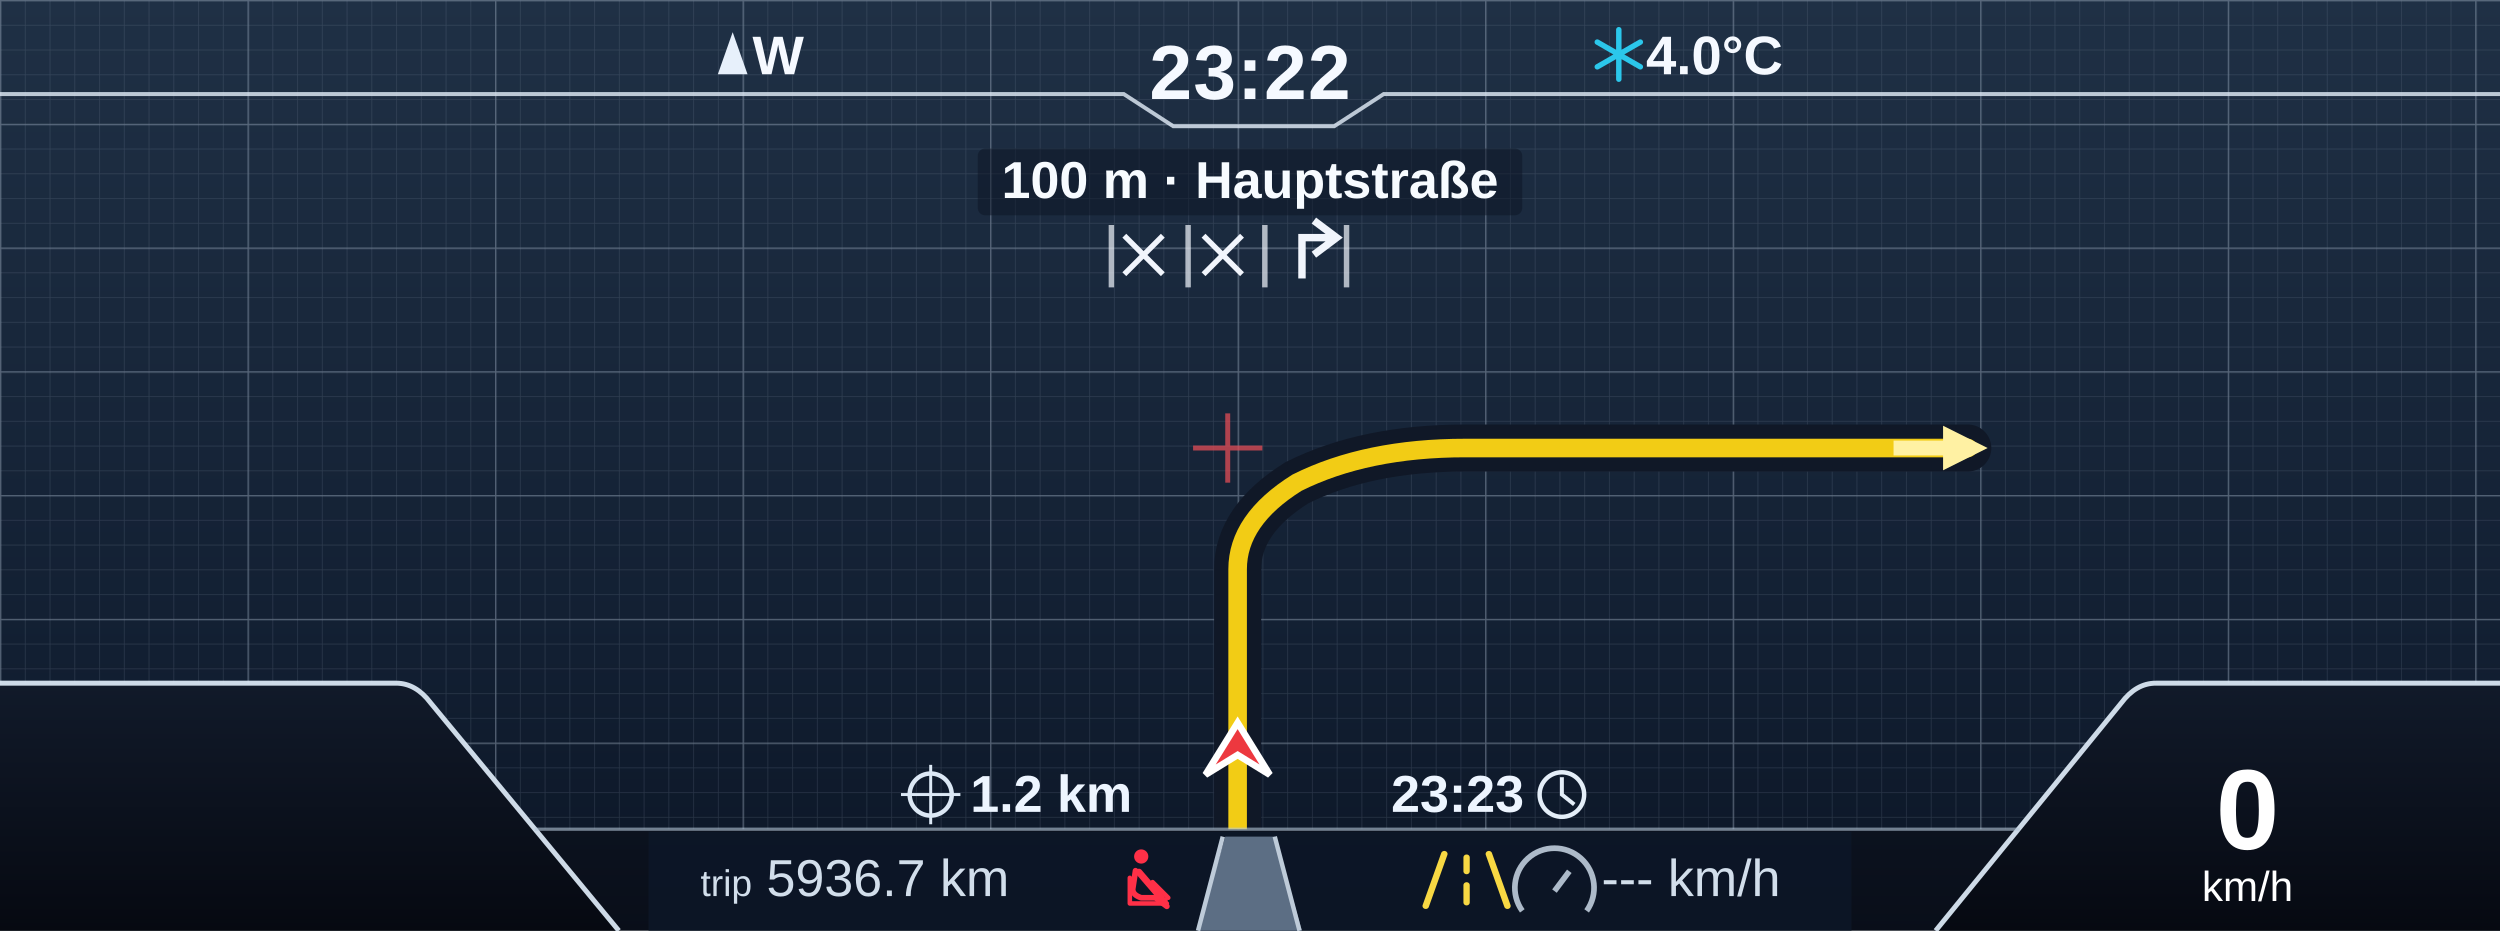
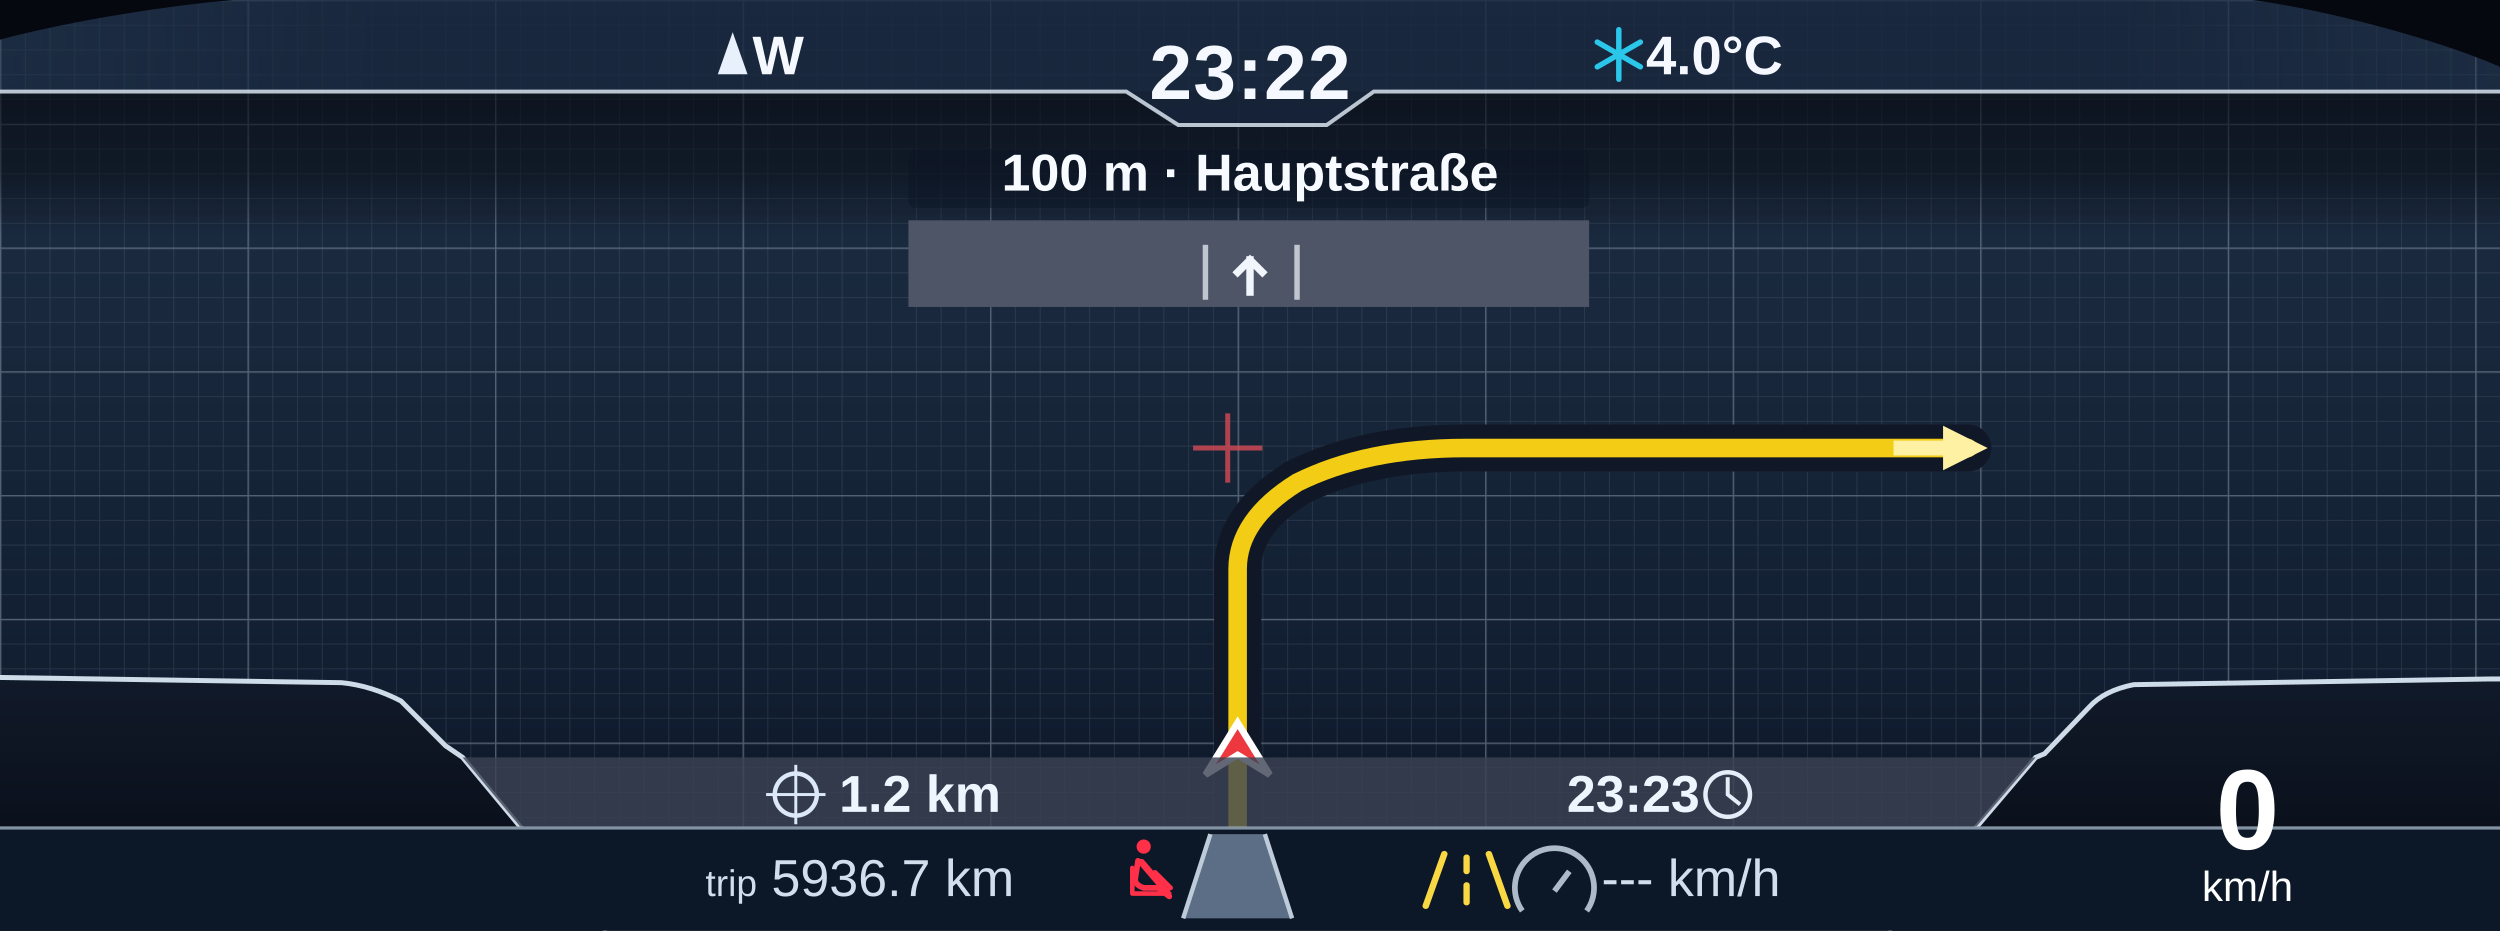
<svg xmlns="http://www.w3.org/2000/svg" id="navv-full-svg" viewBox="0 0 1010 376" preserveAspectRatio="xMidYMid meet" role="img" aria-label="AID10 Voll: durchgehende Kartenansicht, obere Navigation und untere Cockpit-Statusleiste">
  <defs>
    <style>#navv-full-svg{font-family:Arial,"Helvetica Neue",Helvetica,sans-serif;font-variant-numeric:tabular-nums}.f-main{fill:#f5f8ff;font-weight:600}.f-sub{fill:#d4dce9;font-weight:500}</style>
    <linearGradient id="f-display" x1="0" y1="0" x2="0" y2="1">
      <stop stop-color="#283248" />
      <stop offset=".38" stop-color="#182538" />
      <stop offset="1" stop-color="#090e19" />
    </linearGradient>
    <linearGradient id="f-mapbg" x1="0" y1="0" x2="0" y2="1">
      <stop stop-color="#1f3045" />
      <stop offset=".7" stop-color="#121f32" />
      <stop offset="1" stop-color="#0b1525" />
    </linearGradient>
    <linearGradient id="f-cutout" x1="0" y1="0" x2="0" y2="1">
      <stop stop-color="#111a2a" />
      <stop offset="1" stop-color="#060911" />
    </linearGradient>
    <pattern id="f-grid-fine" width="10" height="10" patternUnits="userSpaceOnUse">
      <path d="M10 0H0V10" fill="none" stroke="#8f9cb0" stroke-opacity=".2" stroke-width=".6" />
    </pattern>
    <pattern id="f-grid-major" width="100" height="50" patternUnits="userSpaceOnUse">
      <path d="M100 0H0V50" fill="none" stroke="#a9b7c8" stroke-opacity=".34" stroke-width="1.2" />
    </pattern>
    <clipPath id="f-mainclip">
-       <path d="M0 0H1010V276H871Q863 276 857 284L816 335H216L174 284Q168 276 160 276H0Z" />
+       <path d="M94 0H910C940 4 985 16 1010 27V274.3L862 276.6Q850 279 844 285.7L822.4 306L798.4 334H210.2L186.9 306L162 283.2Q150 277 138 275.8L0 273.7V16C30 8 70 2 94 0Z" />
    </clipPath>
  </defs>
  <rect x="0" y="0" width="1010" height="376" fill="url(#f-display)" />
  <g id="full-map-surface" clip-path="url(#f-mainclip)">
    <rect x="0" y="0" width="1010" height="376" fill="url(#f-mapbg)" />
    <g id="full-grid">
      <rect x="0" y="0" width="1010" height="376" fill="url(#f-grid-fine)" />
      <rect x="0" y="0" width="1010" height="376" fill="url(#f-grid-major)" />
      <path d="M496 167v28m-14-14h28" stroke="#e14c55" stroke-width="2" fill="none" opacity=".75" />
    </g>
    <g id="full-map-visual" style="display:none">
      <rect x="0" y="0" width="1010" height="376" fill="#263b48" />
      <path d="M110 82H915M106 157H914M101 247H920M190 20V353M325 20V356M462 20V351M619 20V353M756 20V355M862 20V355" stroke="#667e8d" stroke-width="27" fill="none" />
      <path d="M110 82H915M106 157H914M101 247H920M190 20V353M325 20V356M462 20V351M619 20V353M756 20V355M862 20V355" stroke="#aec0cc" stroke-opacity=".7" stroke-width="2.3" fill="none" />
      <rect x="218" y="177" width="70" height="42" rx="4" fill="#374e5a" />
      <rect x="656" y="178" width="71" height="48" rx="4" fill="#344c59" />
    </g>
    <g id="full-map-route">
      <path d="M500 336V230Q500 210 524 195Q552 181 592 181H795" fill="none" stroke="#101827" stroke-width="19" stroke-linecap="round" />
      <path d="M500 336V230Q500 210 524 195Q552 181 592 181H795" fill="none" stroke="#f2cc15" stroke-width="7.5" stroke-linecap="round" />
      <path d="M785 172l18 9-18 9v-6h-20v-6h20z" fill="#fff1a3" />
      <path d="M500 292l-13 21 13-8 13 8z" stroke="#fff" stroke-width="2.7" fill="#ed383f" />
    </g>
    <g id="full-app-placeholder" style="display:none">
      <rect x="389" y="145" width="234" height="85" rx="10" fill="#0c1728" stroke="#527891" stroke-opacity=".6" />
      <text x="506" y="180" fill="#d8e7f5" text-anchor="middle" font-size="18" font-weight="600">CarPlay-App</text>
      <text x="506" y="204" fill="#94acbd" text-anchor="middle" font-size="12">Vorschau · nur Editor</text>
    </g>
    <g id="full-off-placeholder" style="display:none">
      <text x="506" y="183" fill="#8ea4ba" text-anchor="middle" font-size="19" font-weight="600">CarPlay aus</text>
      <text x="506" y="209" fill="#6f8398" text-anchor="middle" font-size="12">nur Editor</text>
    </g>
  </g>
+   <defs>
+     <linearGradient id="full-scrim-grad" x1="0" y1="0" x2="0" y2="1">
+       <stop stop-color="#04070d" stop-opacity=".66" />
+       <stop offset=".55" stop-color="#04070d" stop-opacity=".5" />
+       <stop offset="1" stop-color="#04070d" stop-opacity="0" />
+     </linearGradient>
+     <linearGradient id="full-bar-grad" x1="0" y1="0" x2="1" y2="0">
+       <stop stop-color="#18263c" stop-opacity=".4" />
+       <stop offset=".15" stop-color="#18263c" stop-opacity=".8" />
+       <stop offset=".85" stop-color="#18263c" stop-opacity=".8" />
+       <stop offset="1" stop-color="#18263c" stop-opacity=".4" />
+     </linearGradient>
+   </defs>
+   <rect id="full-top-scrim" x="0" y="37" width="1010" height="59" fill="url(#full-scrim-grad)" />
+   <path id="full-top-bar" d="M0 0H1010V37H555L536 50.5H476L455 37H0Z" fill="url(#full-bar-grad)" />
+   <path id="full-top-corners" d="M0 0H94C70 2 30 8 0 16ZM1010 0H910C940 4 985 16 1010 27Z" fill="#05080e" />
  <g id="full-top-status" fill="#f5f9ff">
    <path d="M296 13l-6 17h12z" fill="#e7f0fb" />
    <text x="304" y="30" font-size="22" font-weight="600">W</text>
    <text x="505" y="40" text-anchor="middle" font-size="31" font-weight="600" letter-spacing=".5">23:22</text>
    <g transform="translate(654 22)" stroke="#2bc7eb" stroke-width="2.2" stroke-linecap="round">
      <path d="M0-10V10M-8.7-5L8.7 5M-8.7 5L8.7-5" />
    </g>
    <text x="665" y="30" font-size="22" font-weight="600">4.0°C</text>
-     <path d="M0 38H454L474 51H539L559 38H1010" fill="none" stroke="#dce7f3" stroke-width="1.6" opacity=".83" />
+     <path d="M0 37H455L476 50.5H536L555 37H1010" fill="none" stroke="#dce7f3" stroke-width="1.6" opacity=".83" />
  </g>
  <g id="full-top-text" fill="#f7fbff" text-anchor="middle">
-     <rect x="395" y="60" width="220" height="27" rx="3" fill="#0b1423" opacity=".5" />
-     <text id="full-top-label" x="505" y="80" font-size="21" font-weight="600">100 m · Hauptstraße</text>
+     <rect id="full-top-text-zone" x="367" y="60" width="275" height="24" rx="3" fill="#0b1423" opacity=".5" />
+     <text id="full-top-label" x="505" y="77" font-size="21" font-weight="600">100 m · Hauptstraße</text>
  </g>
-   <g id="full-top-lanes" transform="translate(0 -20)" fill="none" stroke="#f1f5fc" stroke-width="2.2" stroke-linecap="square">
-     <path d="M449 112v23m31-23v23m31-23v23m33-23v23" stroke-opacity=".7" />
-     <path d="M455 116l14 14m0-14l-14 14M487 116l14 14m0-14l-14 14" />
-     <path d="M526 131v-15h12m-6-6l8 6-8 6" stroke-width="3" />
+   <rect id="full-arrow-box" x="367" y="89" width="275" height="35" fill="#4d5566" />
+   <g id="full-top-lanes" fill="none" stroke="#f1f5fc" stroke-width="2.2" stroke-linecap="square">
+     <path d="M487 100v20M524 100v20" stroke-opacity=".7" />
+     <path d="M505 118v-13m-5 5l5-5 5 5" stroke-width="3" />
  </g>
  <g id="full-lower-corners">
-     <path d="M0 276H160Q168 276 174 284L250 376H0Z" fill="url(#f-cutout)" />
-     <path d="M1010 276H871Q863 276 857 284L782 376H1010Z" fill="url(#f-cutout)" />
-     <path d="M0 276H160Q168 276 174 284L250 376M1010 276H871Q863 276 857 284L782 376" fill="none" stroke="#dce9f5" stroke-width="2" opacity=".93" />
+     <path d="M0 273.7L138 275.8Q150 277 162 283.2L180 301.3L186.9 306L245 376H0Z" fill="url(#f-cutout)" />
+     <path d="M1010 274.3L1006 274.3L862 276.6Q850 279 844 285.7L826 304.5L822.4 306L763 376H1010Z" fill="url(#f-cutout)" />
+     <path d="M0 273.7L138 275.8Q150 277 162 283.2L180 301.3L186.9 306L245 376M1010 274.3L1006 274.3L862 276.6Q850 279 844 285.7L826 304.5L822.4 306L763 376" fill="none" stroke="#dce9f5" stroke-width="2" opacity=".93" />
  </g>
+   <path id="full-bottom-strip" d="M186.9 306H822.4L798.4 334H210.2Z" fill="#3b4354" fill-opacity=".8" />
  <g id="full-bottom-info" fill="#edf5ff" font-size="21" font-weight="600">
    <g id="full-bottom-distance">
-       <circle cx="376" cy="321" r="8.5" fill="none" stroke="#dce8f5" stroke-width="1.8" />
-       <path d="M376 309v24m-12-12h24" fill="none" stroke="#dce8f5" stroke-width="1.2" />
-       <text x="392" y="328">1.2 km</text>
+       <circle cx="321.5" cy="321" r="8.5" fill="none" stroke="#dce8f5" stroke-width="1.8" />
+       <path d="M321.5 309v24m-12-12h24" fill="none" stroke="#dce8f5" stroke-width="1.2" />
+       <text x="339" y="328">1.2 km</text>
    </g>
    <g id="full-bottom-eta">
-       <text id="full-bottom-eta-label" x="562" y="328">23:23</text>
-       <circle cx="631" cy="321" r="9" stroke="#e4eef8" stroke-width="1.8" fill="none" />
-       <path d="M631 314v7l5 4" stroke="#e4eef8" fill="none" stroke-width="1.6" />
+       <text id="full-bottom-eta-label" x="633" y="328">23:23</text>
+       <circle cx="698" cy="321" r="9" stroke="#e4eef8" stroke-width="1.8" fill="none" />
+       <path d="M698 314v7l5 4" stroke="#e4eef8" fill="none" stroke-width="1.6" />
    </g>
  </g>
  <g id="full-footer" fill="#d2deeb" font-size="21" font-weight="500">
-     <path d="M216 335H816" stroke="#b6c8d9" stroke-width="1.3" opacity=".6" />
-     <rect x="262" y="336" width="486" height="40" fill="#0c1728" opacity=".8" />
-     <text x="283" y="362">
+     <rect id="full-bottom-bar" x="0" y="334" width="1010" height="42" fill="#0c1728" />
+     <path d="M0 334.5H1010" stroke="#b6c8d9" stroke-width="1.3" opacity=".7" />
+     <text x="285" y="362">
      <tspan font-size="15">trip</tspan> 5936.7 km</text>
-     <g id="full-seatbelt-warning" transform="translate(453 342) scale(1.15)" fill="none" stroke="#ff3047" stroke-linecap="round" stroke-linejoin="round">
+     <g id="full-seatbelt-warning" transform="translate(454 338) scale(1.15)" fill="none" stroke="#ff3047" stroke-linecap="round" stroke-linejoin="round">
      <circle cx="7" cy="3.5" r="2.5" fill="#ff3047" stroke="none" />
      <path d="M5 8.5L4 15q0 2 3 3h5l4 3" stroke-width="2" />
      <path d="M6.2 9l8 9.3" stroke-width="2.4" />
      <path d="M3 11v9h13" stroke-width="1.6" />
      <path d="M11 12.5l5.5 5.5" stroke-width="1.6" />
      <rect x="12.5" y="18" width="3.8" height="2.4" rx=".6" fill="#ff3047" stroke="none" />
    </g>
-     <path d="M484 376l11-38h20l11 38" fill="#6c8097" opacity=".83" />
-     <path d="M494 338l-10 38m31-38l10 38" fill="none" stroke="#becbd9" stroke-width="1.8" />
+     <path d="M478 371l11-34h22l11 34" fill="#6c8097" opacity=".83" />
+     <path d="M489 337l-11 34m33-34l11 34" fill="none" stroke="#becbd9" stroke-width="1.8" />
    <g id="full-yellow-road-guidance" transform="translate(576 345) scale(1.5 1.4) translate(-566 -341)" fill="none" stroke="#f8d843" stroke-width="1.75" stroke-linecap="round" stroke-linejoin="round">
      <path d="M566 356l5-15M588 356l-5-15" />
      <path d="M577 342v4m0 4v5" stroke-width="1.7" />
    </g>
    <g transform="translate(613 344) scale(2) translate(-607 -342)" fill="none" stroke="#cbd9e7" stroke-width="1.15" opacity=".84">
      <path d="M608 354a8 8 0 1 1 13 0M614.5 350l3-4" />
    </g>
    <text x="647" y="362">--- km/h</text>
  </g>
  <g id="full-speed" fill="#fff">
    <text x="908" y="343" text-anchor="middle" font-size="46" font-weight="600">0</text>
    <text x="908" y="364" text-anchor="middle" font-size="17">km/h</text>
  </g>
  <image id="full-photo" x="0" y="0" width="1010" height="376" preserveAspectRatio="none" opacity=".55" pointer-events="none" style="display:none" />
  <g id="full-carplay-overlay" style="display:none">
    <rect x="426" y="218" width="186" height="58" rx="8" fill="#152337" stroke="#76aac3" stroke-width="1.5" />
    <text x="440" y="239" fill="#ecf8ff" font-size="13">CarPlay-Manöverkarte</text>
    <text x="441" y="260" fill="#aaf8c9" font-size="18" font-weight="650">↱ 100 m</text>
  </g>
</svg>
